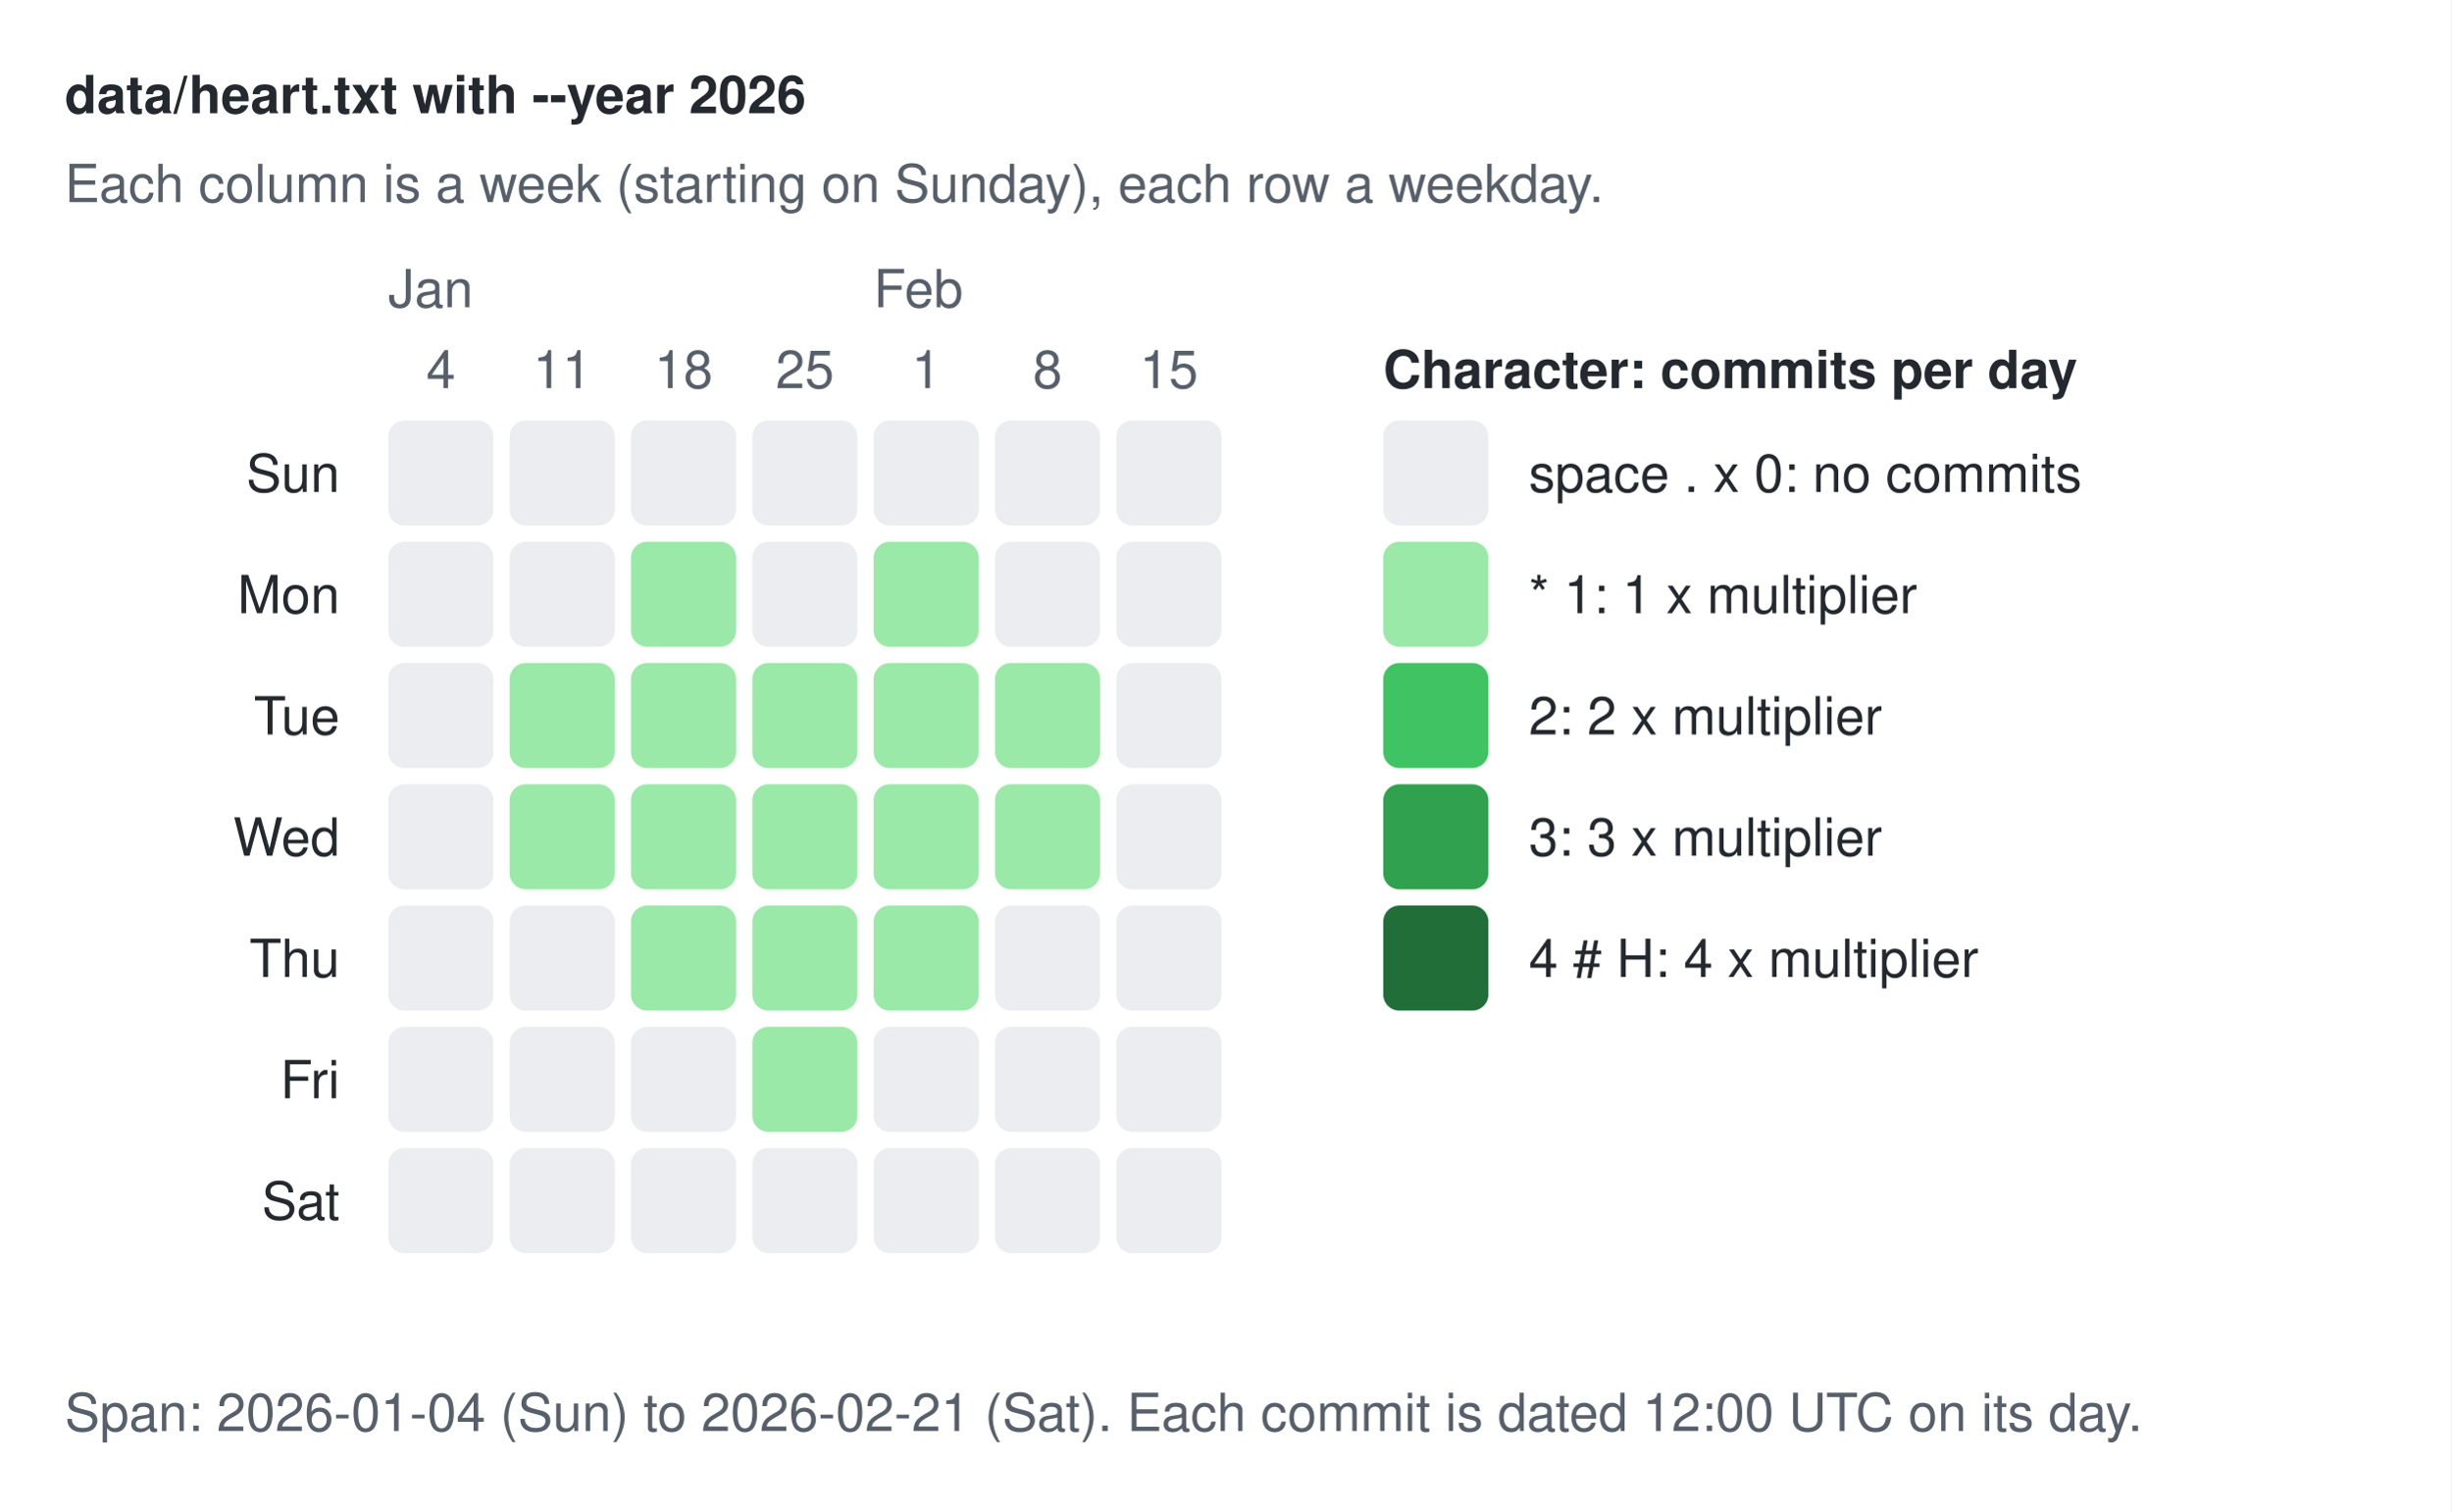
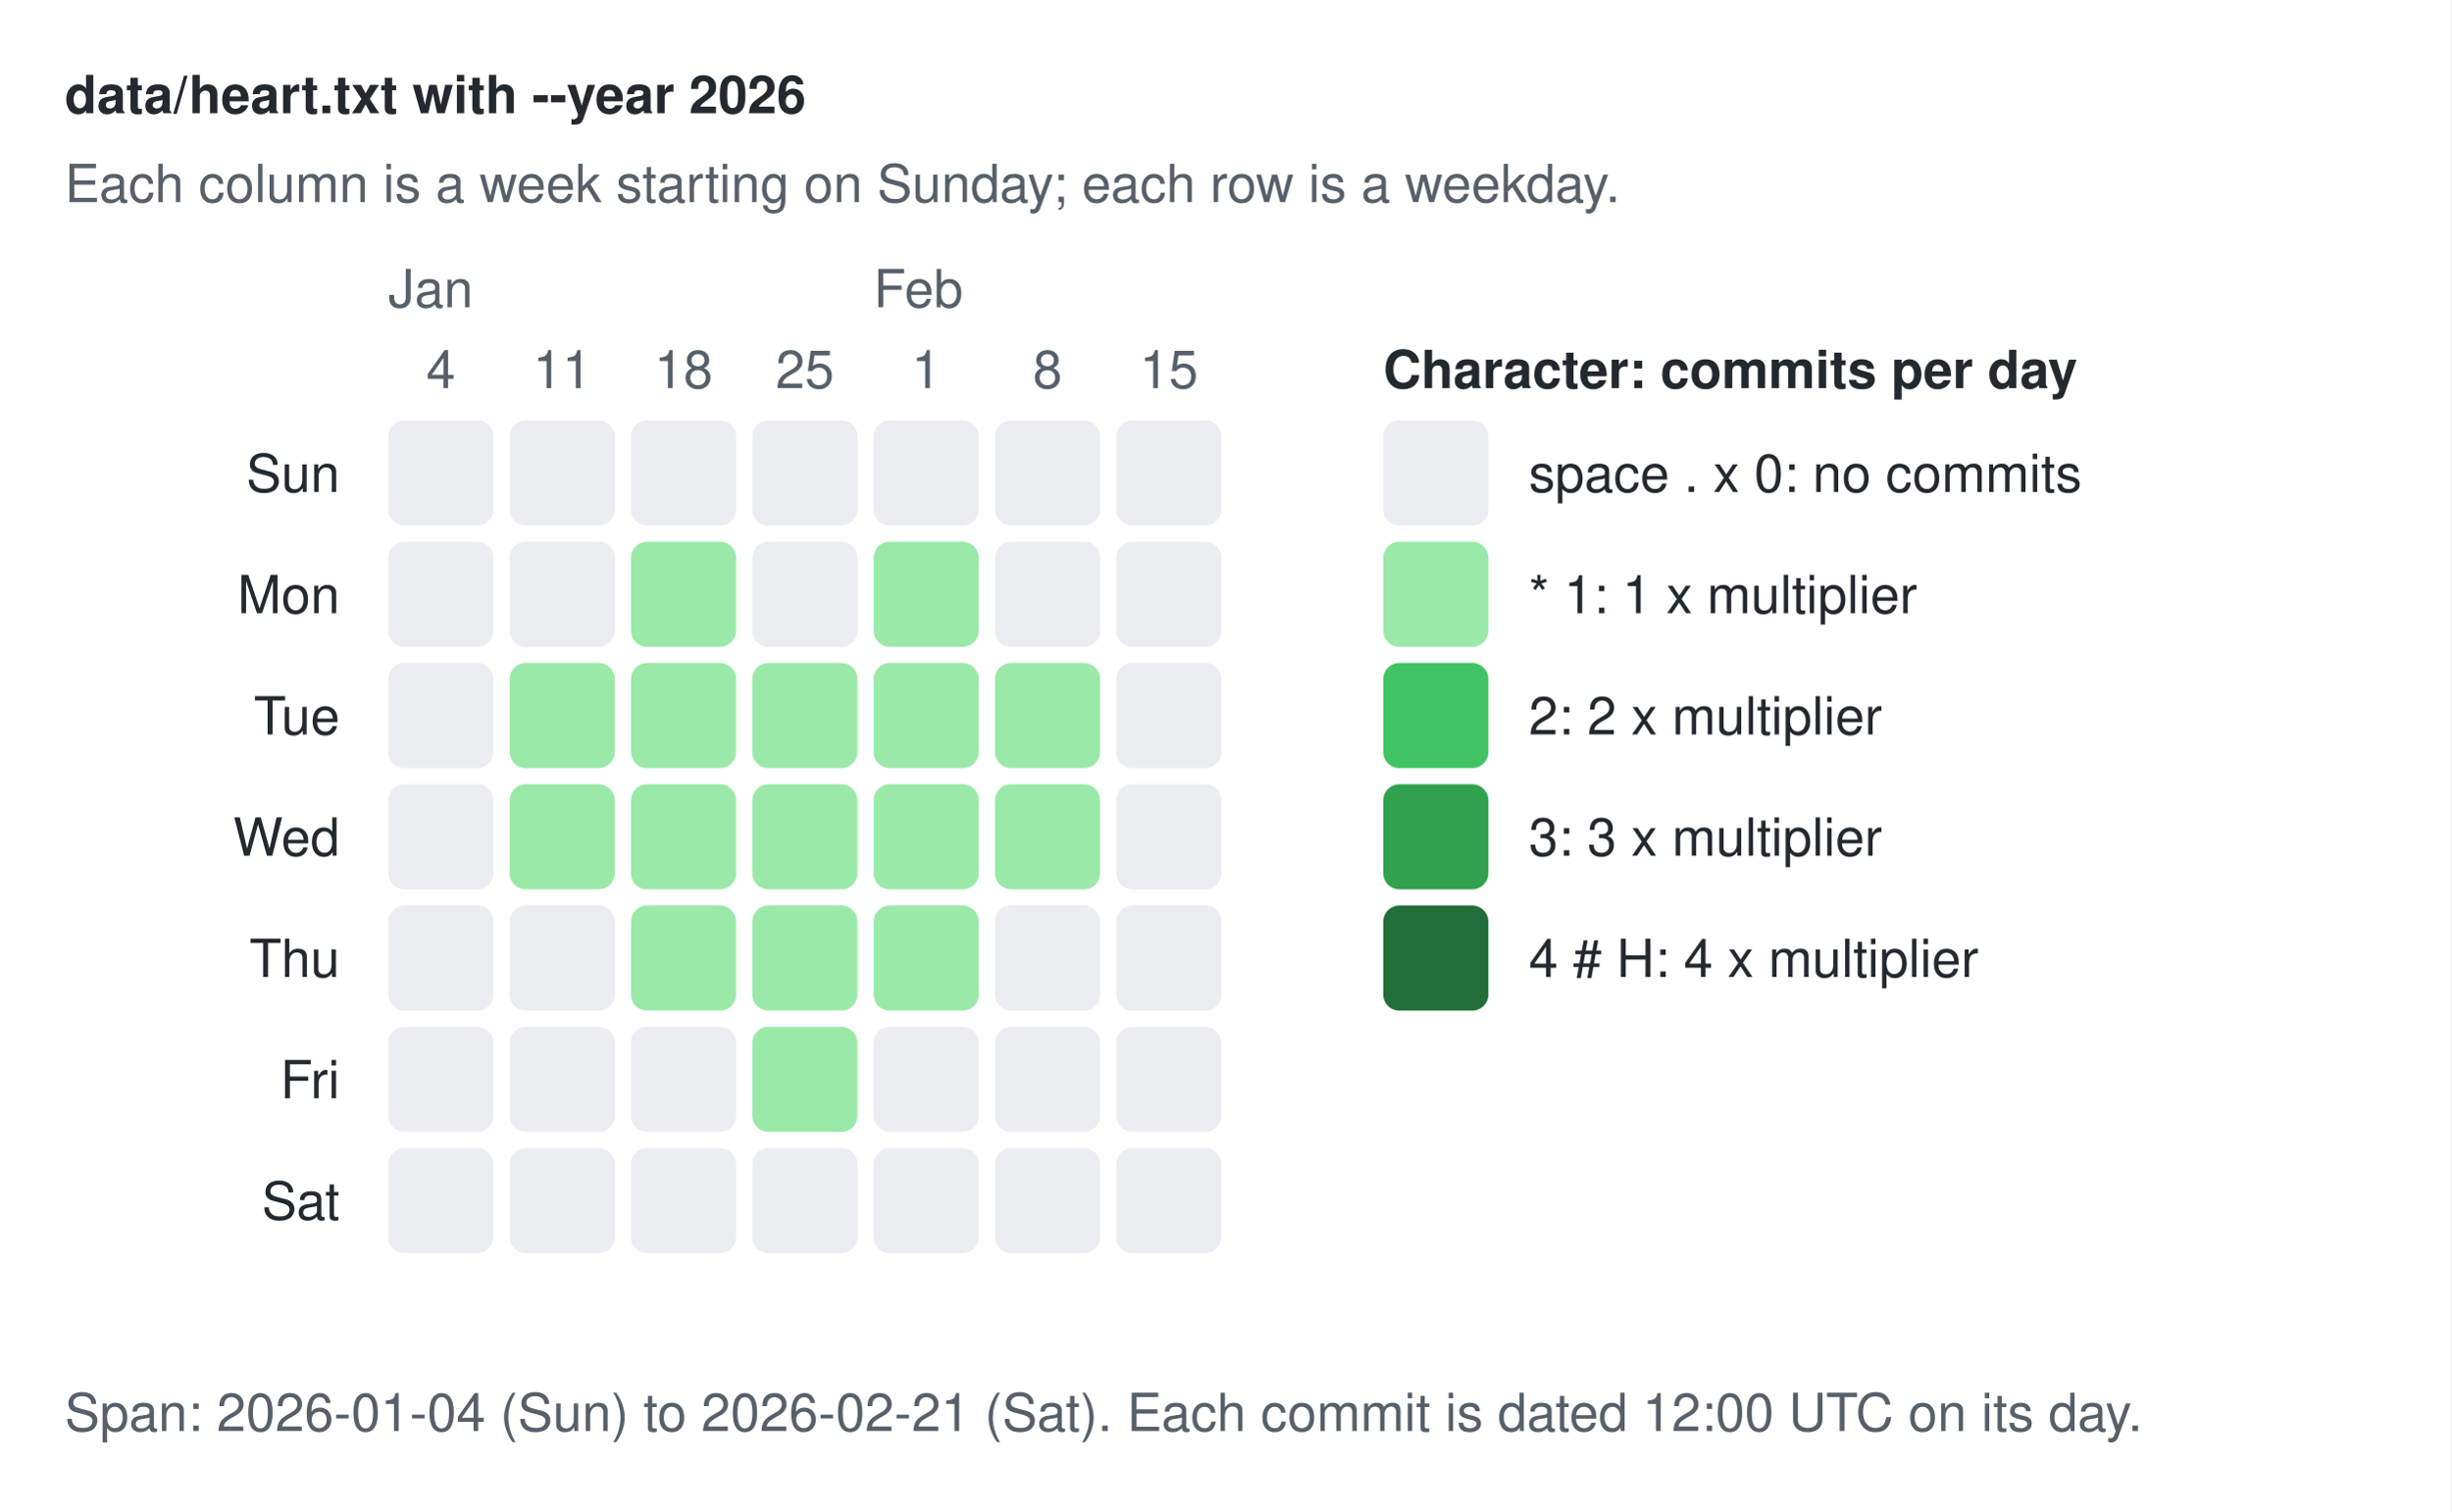
<svg xmlns="http://www.w3.org/2000/svg" width="606" height="374" viewBox="0 0 606 374" font-family="Helvetica, Arial, sans-serif" font-size="13" fill="#24292f">
  <rect width="606" height="374" fill="#ffffff" />
  <text x="16" y="28" font-weight="bold">data/heart.txt with --year 2026</text>
-   <text x="16" y="50" fill="#57606a">Each column is a week (starting on Sunday), each row a weekday.</text>
+   <text x="16" y="50" fill="#57606a">Each column is a week starting on Sunday; each row is a weekday.</text>
  <text x="84" y="121.68" text-anchor="end">Sun</text>
  <text x="84" y="151.68" text-anchor="end">Mon</text>
  <text x="84" y="181.68" text-anchor="end">Tue</text>
  <text x="84" y="211.68" text-anchor="end">Wed</text>
  <text x="84" y="241.68" text-anchor="end">Thu</text>
  <text x="84" y="271.68" text-anchor="end">Fri</text>
  <text x="84" y="301.68" text-anchor="end">Sat</text>
  <text x="96" y="76" fill="#57606a">Jan</text>
  <text x="109.0" y="96" text-anchor="middle" fill="#57606a">4</text>
  <rect x="96" y="104" width="26" height="26" rx="4" fill="#ebedf0" />
  <rect x="96" y="134" width="26" height="26" rx="4" fill="#ebedf0" />
  <rect x="96" y="164" width="26" height="26" rx="4" fill="#ebedf0" />
  <rect x="96" y="194" width="26" height="26" rx="4" fill="#ebedf0" />
  <rect x="96" y="224" width="26" height="26" rx="4" fill="#ebedf0" />
  <rect x="96" y="254" width="26" height="26" rx="4" fill="#ebedf0" />
  <rect x="96" y="284" width="26" height="26" rx="4" fill="#ebedf0" />
  <text x="139.0" y="96" text-anchor="middle" fill="#57606a">11</text>
  <rect x="126" y="104" width="26" height="26" rx="4" fill="#ebedf0" />
  <rect x="126" y="134" width="26" height="26" rx="4" fill="#ebedf0" />
  <rect x="126" y="164" width="26" height="26" rx="4" fill="#9be9a8" />
  <rect x="126" y="194" width="26" height="26" rx="4" fill="#9be9a8" />
  <rect x="126" y="224" width="26" height="26" rx="4" fill="#ebedf0" />
  <rect x="126" y="254" width="26" height="26" rx="4" fill="#ebedf0" />
  <rect x="126" y="284" width="26" height="26" rx="4" fill="#ebedf0" />
  <text x="169.0" y="96" text-anchor="middle" fill="#57606a">18</text>
  <rect x="156" y="104" width="26" height="26" rx="4" fill="#ebedf0" />
  <rect x="156" y="134" width="26" height="26" rx="4" fill="#9be9a8" />
  <rect x="156" y="164" width="26" height="26" rx="4" fill="#9be9a8" />
  <rect x="156" y="194" width="26" height="26" rx="4" fill="#9be9a8" />
  <rect x="156" y="224" width="26" height="26" rx="4" fill="#9be9a8" />
  <rect x="156" y="254" width="26" height="26" rx="4" fill="#ebedf0" />
  <rect x="156" y="284" width="26" height="26" rx="4" fill="#ebedf0" />
  <text x="199.0" y="96" text-anchor="middle" fill="#57606a">25</text>
  <rect x="186" y="104" width="26" height="26" rx="4" fill="#ebedf0" />
  <rect x="186" y="134" width="26" height="26" rx="4" fill="#ebedf0" />
  <rect x="186" y="164" width="26" height="26" rx="4" fill="#9be9a8" />
  <rect x="186" y="194" width="26" height="26" rx="4" fill="#9be9a8" />
  <rect x="186" y="224" width="26" height="26" rx="4" fill="#9be9a8" />
  <rect x="186" y="254" width="26" height="26" rx="4" fill="#9be9a8" />
  <rect x="186" y="284" width="26" height="26" rx="4" fill="#ebedf0" />
  <text x="216" y="76" fill="#57606a">Feb</text>
  <text x="229.0" y="96" text-anchor="middle" fill="#57606a">1</text>
  <rect x="216" y="104" width="26" height="26" rx="4" fill="#ebedf0" />
  <rect x="216" y="134" width="26" height="26" rx="4" fill="#9be9a8" />
  <rect x="216" y="164" width="26" height="26" rx="4" fill="#9be9a8" />
  <rect x="216" y="194" width="26" height="26" rx="4" fill="#9be9a8" />
  <rect x="216" y="224" width="26" height="26" rx="4" fill="#9be9a8" />
  <rect x="216" y="254" width="26" height="26" rx="4" fill="#ebedf0" />
  <rect x="216" y="284" width="26" height="26" rx="4" fill="#ebedf0" />
  <text x="259.0" y="96" text-anchor="middle" fill="#57606a">8</text>
  <rect x="246" y="104" width="26" height="26" rx="4" fill="#ebedf0" />
  <rect x="246" y="134" width="26" height="26" rx="4" fill="#ebedf0" />
  <rect x="246" y="164" width="26" height="26" rx="4" fill="#9be9a8" />
  <rect x="246" y="194" width="26" height="26" rx="4" fill="#9be9a8" />
  <rect x="246" y="224" width="26" height="26" rx="4" fill="#ebedf0" />
  <rect x="246" y="254" width="26" height="26" rx="4" fill="#ebedf0" />
  <rect x="246" y="284" width="26" height="26" rx="4" fill="#ebedf0" />
  <text x="289.0" y="96" text-anchor="middle" fill="#57606a">15</text>
  <rect x="276" y="104" width="26" height="26" rx="4" fill="#ebedf0" />
  <rect x="276" y="134" width="26" height="26" rx="4" fill="#ebedf0" />
  <rect x="276" y="164" width="26" height="26" rx="4" fill="#ebedf0" />
  <rect x="276" y="194" width="26" height="26" rx="4" fill="#ebedf0" />
  <rect x="276" y="224" width="26" height="26" rx="4" fill="#ebedf0" />
  <rect x="276" y="254" width="26" height="26" rx="4" fill="#ebedf0" />
  <rect x="276" y="284" width="26" height="26" rx="4" fill="#ebedf0" />
  <text x="342" y="96" font-weight="bold">Character: commits per day</text>
  <rect x="342" y="104" width="26" height="26" rx="4" fill="#ebedf0" />
  <text x="378" y="121.68">space . x 0: no commits</text>
  <rect x="342" y="134" width="26" height="26" rx="4" fill="#9be9a8" />
  <text x="378" y="151.68">* 1: 1 x multiplier</text>
  <rect x="342" y="164" width="26" height="26" rx="4" fill="#40c463" />
  <text x="378" y="181.68">2: 2 x multiplier</text>
  <rect x="342" y="194" width="26" height="26" rx="4" fill="#30a14e" />
  <text x="378" y="211.68">3: 3 x multiplier</text>
  <rect x="342" y="224" width="26" height="26" rx="4" fill="#216e39" />
  <text x="378" y="241.68">4 # H: 4 x multiplier</text>
  <text x="16" y="354" fill="#57606a">Span: 2026-01-04 (Sun) to 2026-02-21 (Sat). Each commit is dated 12:00 UTC on its day.</text>
</svg>
